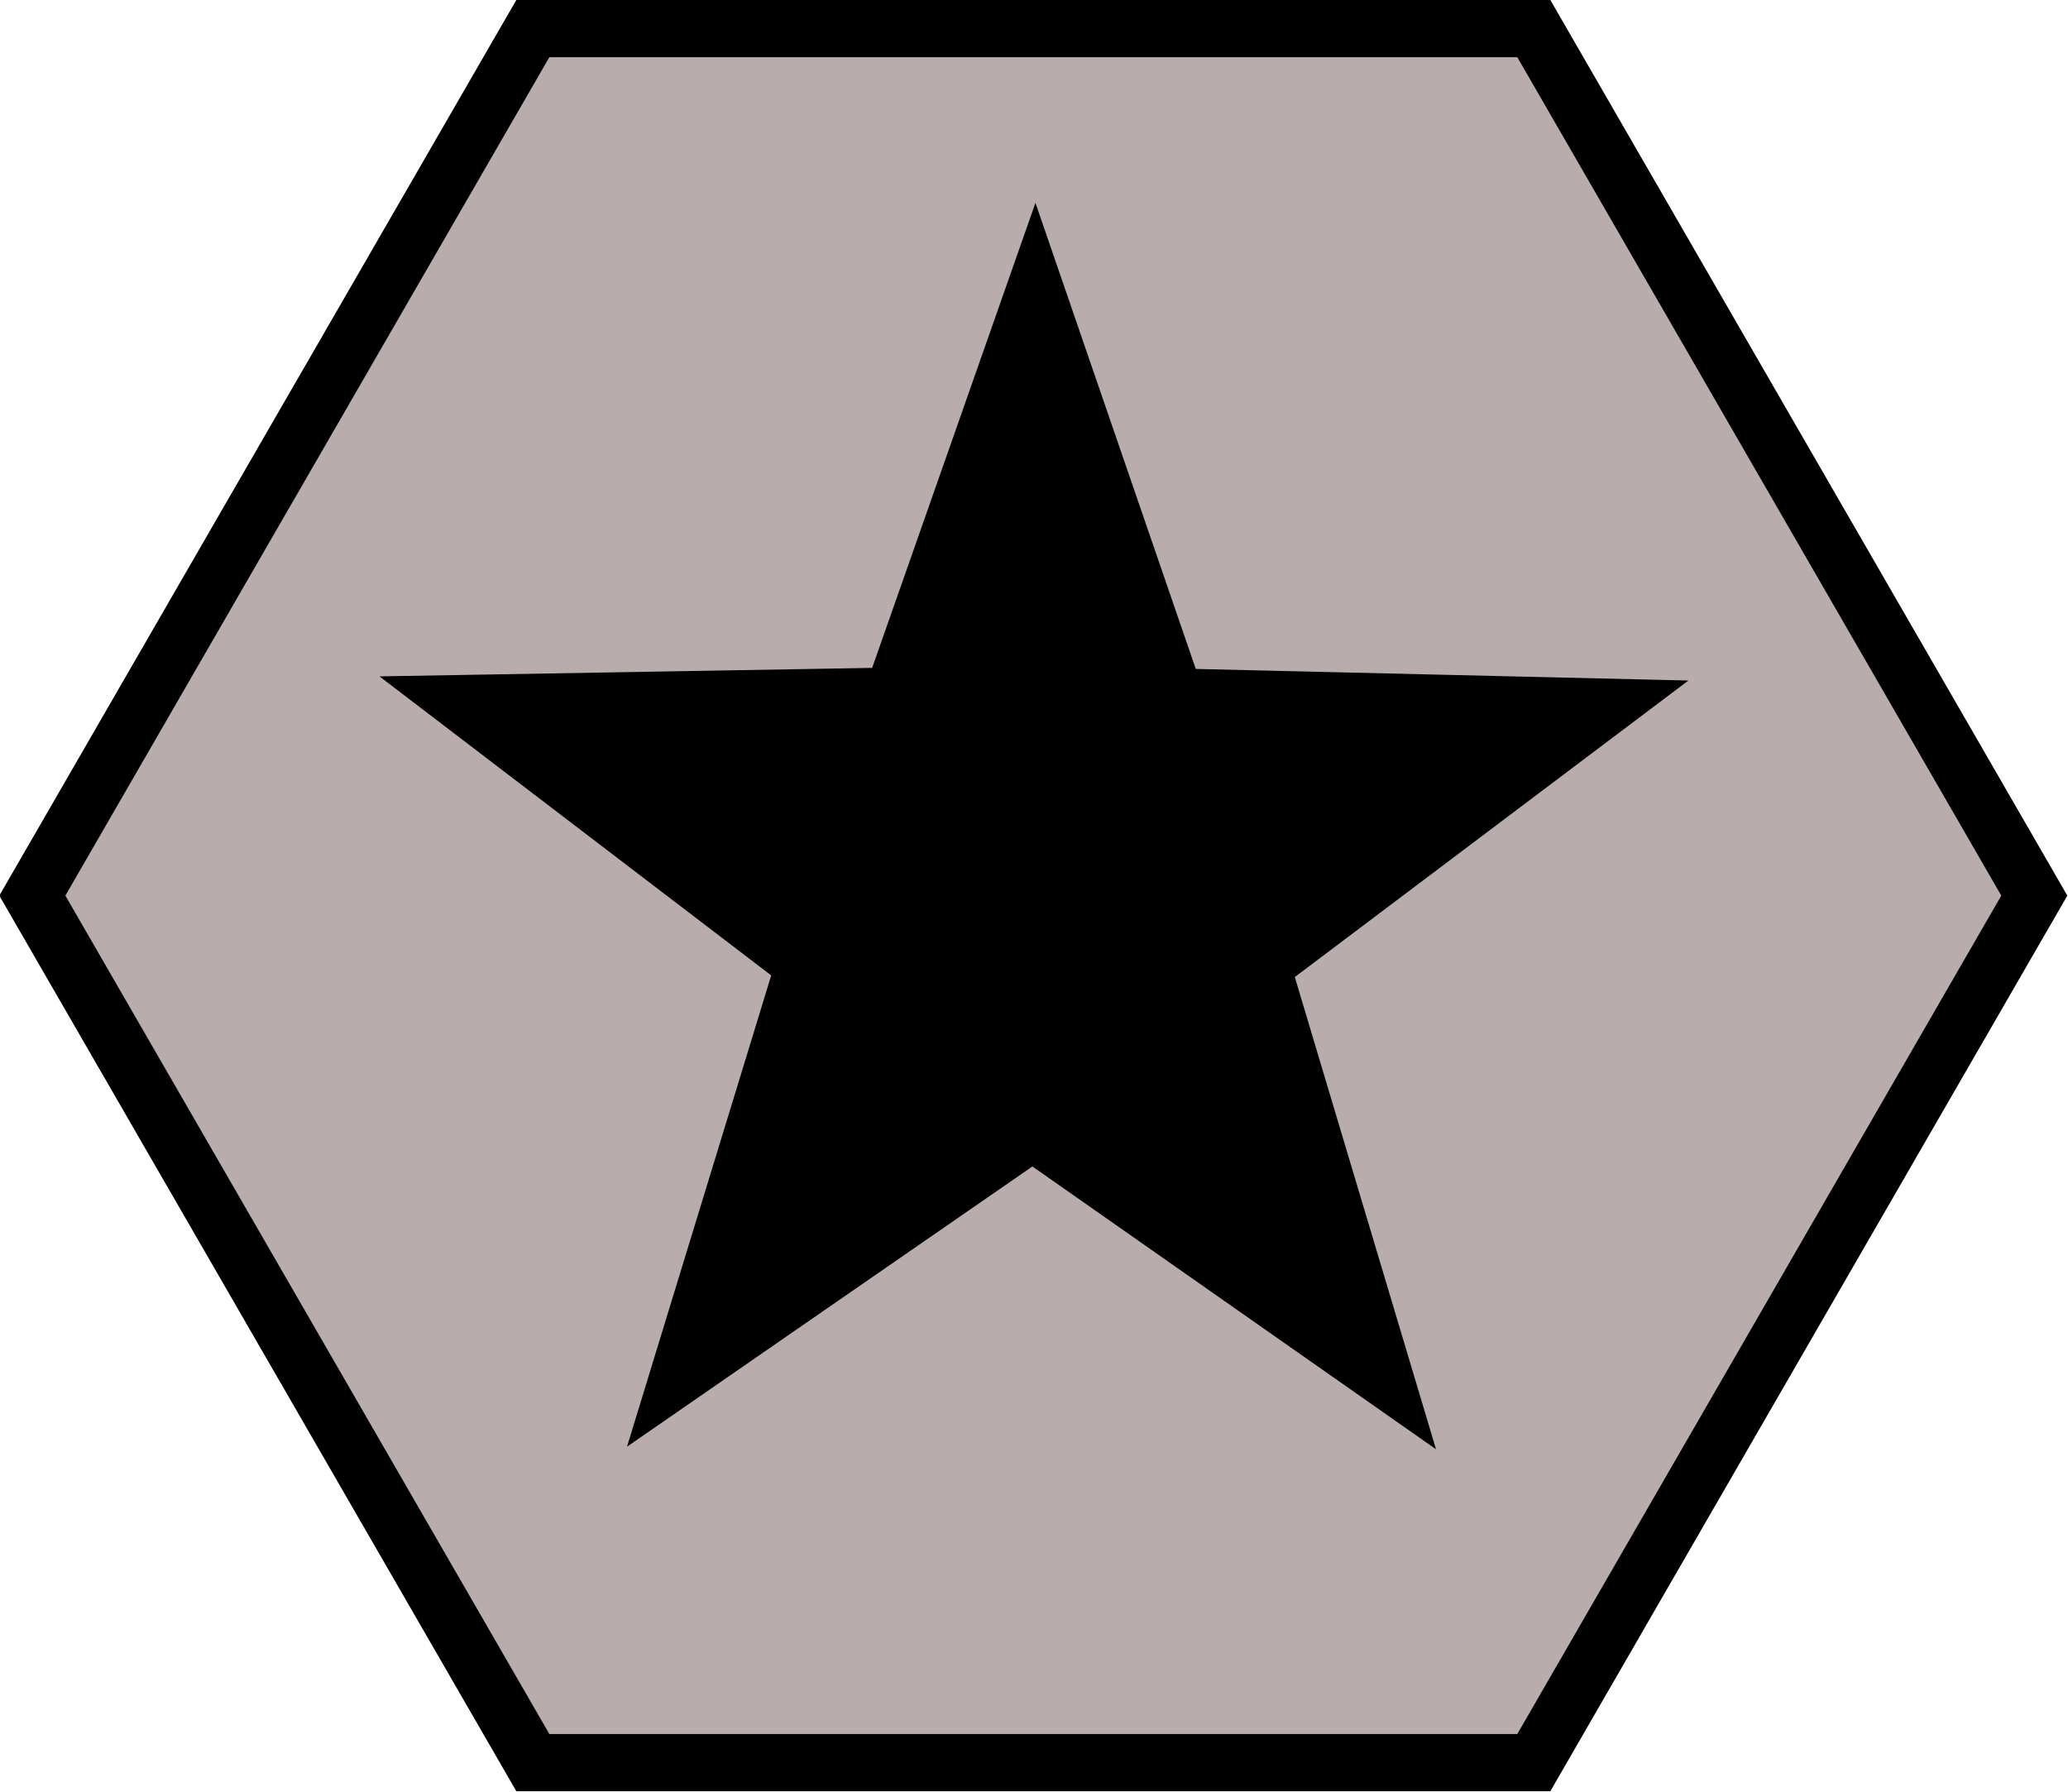
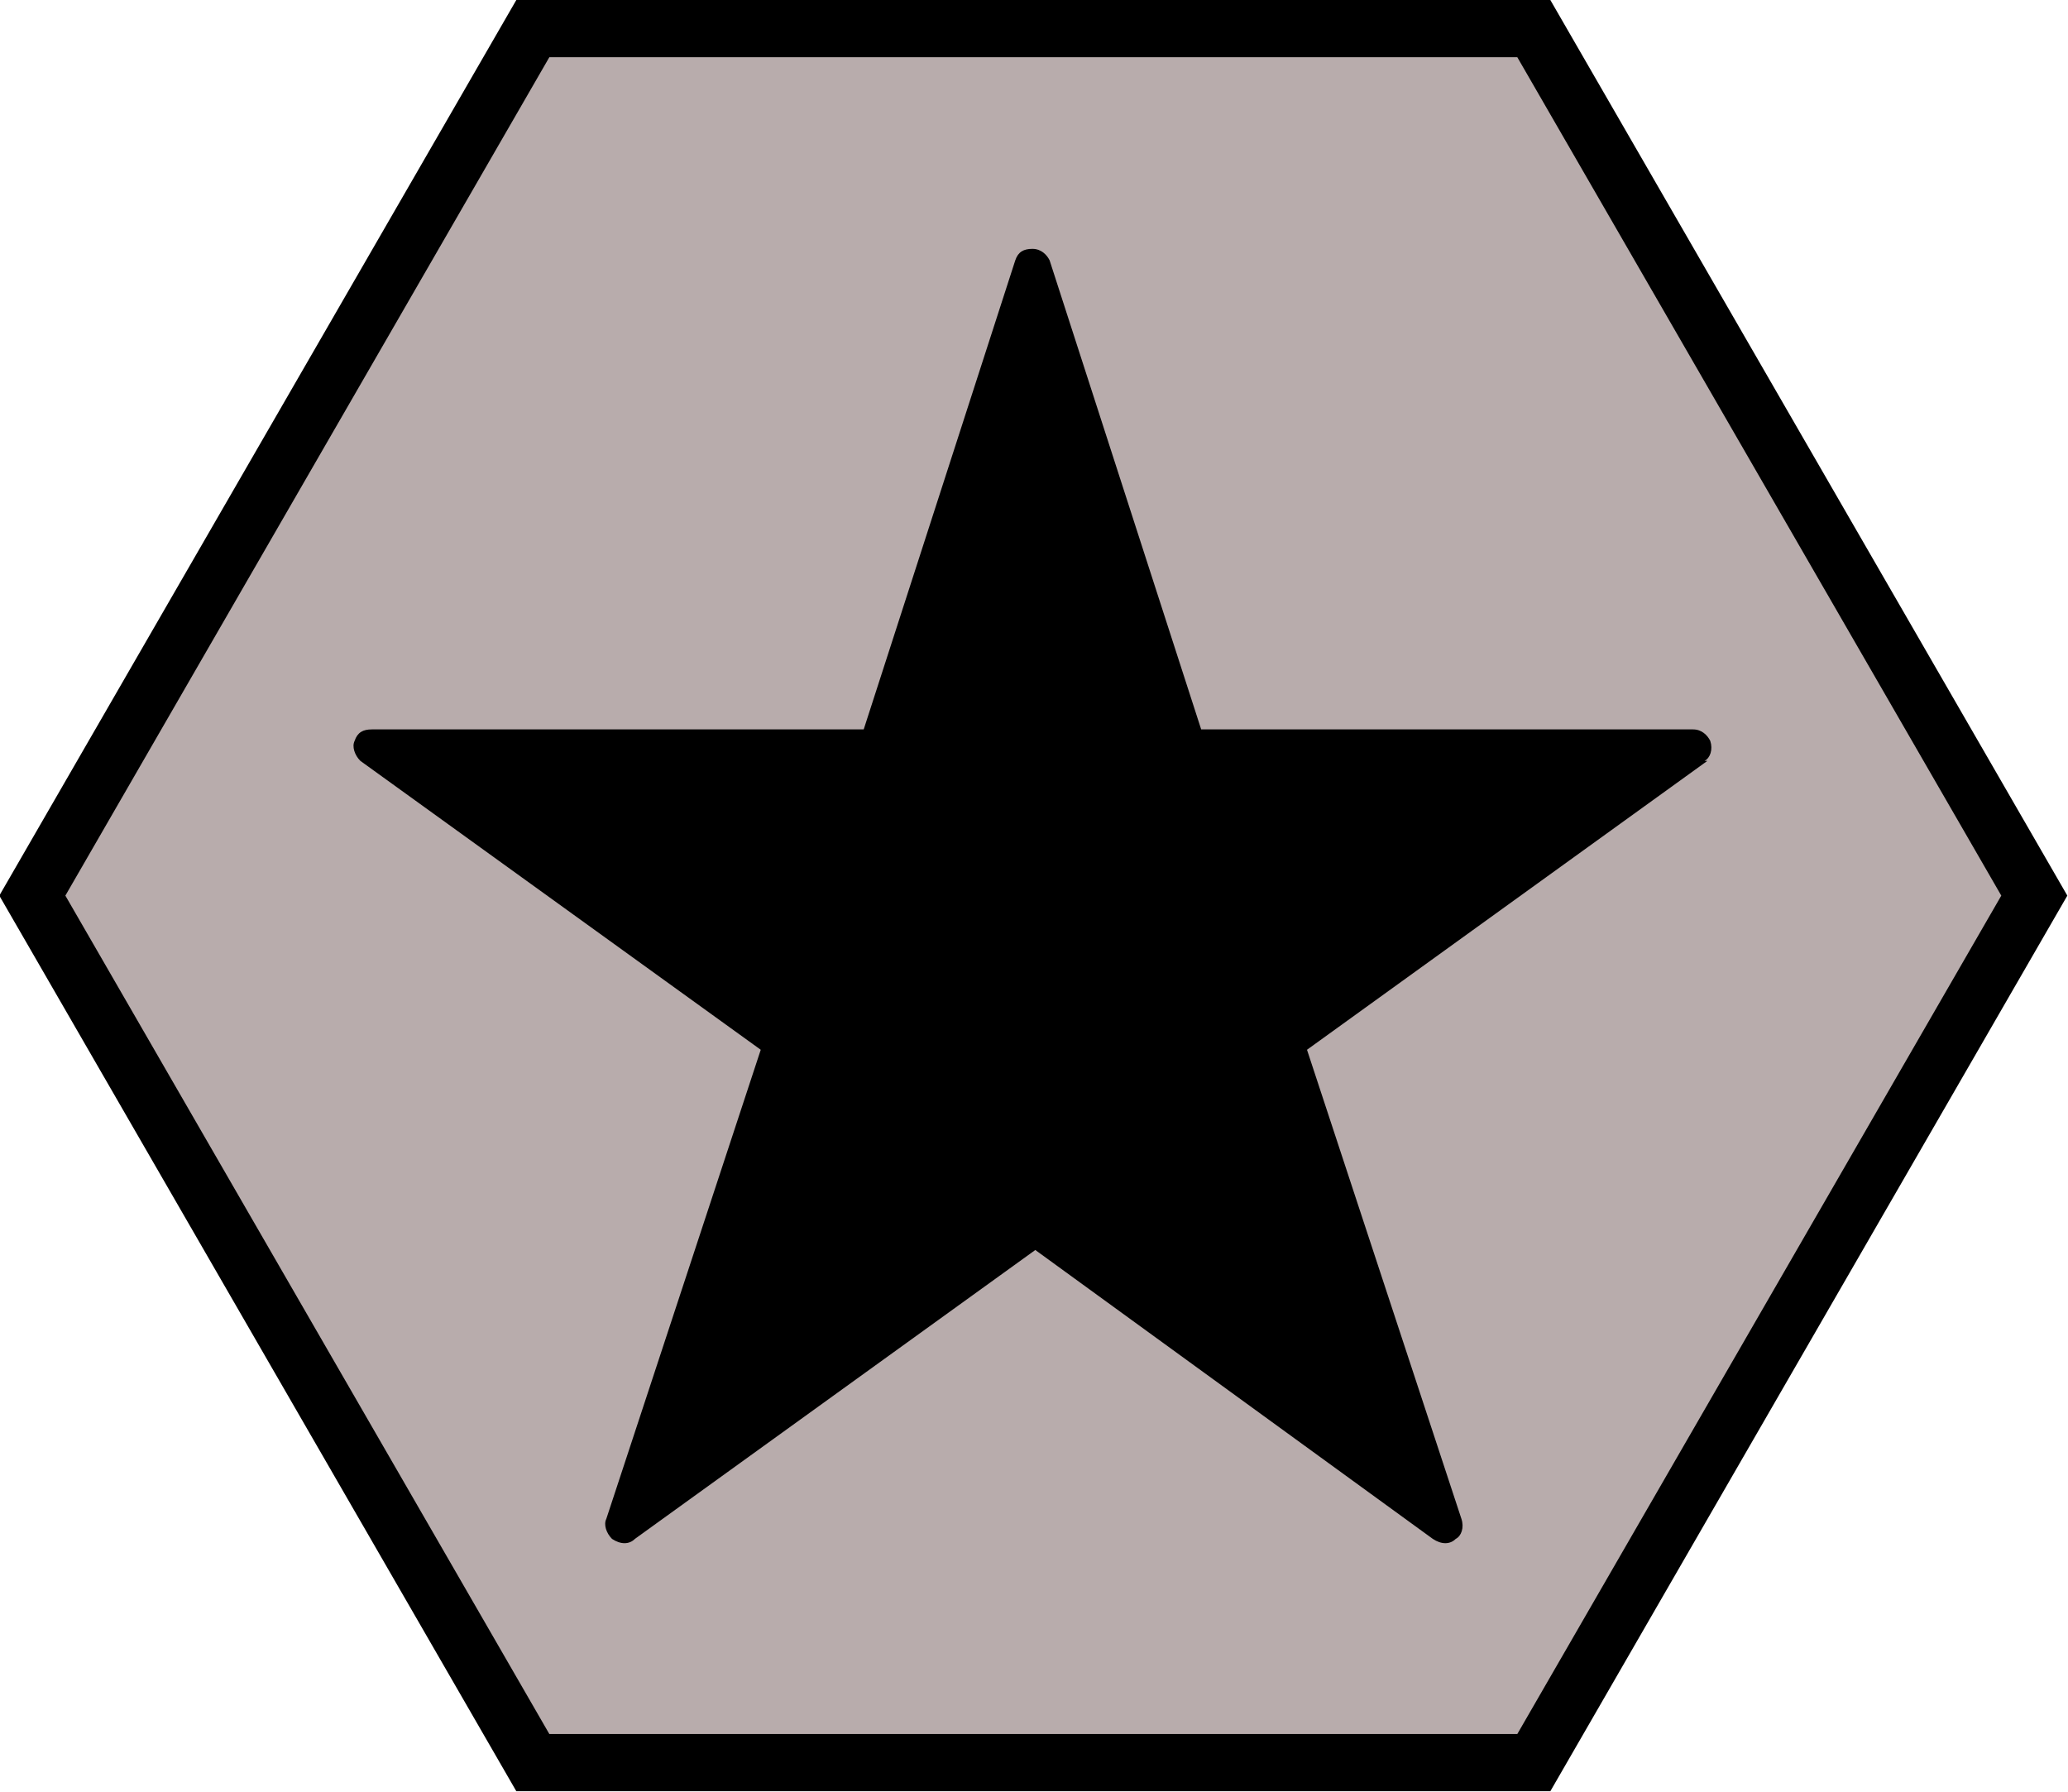
<svg xmlns="http://www.w3.org/2000/svg" height="62.622px" width="72.309px" viewbox="0 0 72.309 62.622">
  <polygon style="fill:#b8acac;stroke:#000000;stroke-width:2px" points="71.131,31.311 53.631,61.622 18.631,61.622 1.131,31.311 18.631,1.000 53.631,1.000" />
-   <path style="fill:#000000;stroke:#000000;stroke-width:0.25px" d="M 58.674,23.908 45.129,34.110 49.988,50.357 36.099,40.627 22.149,50.269 27.111,34.053 13.630,23.765 30.585,23.473 36.204,7.473 41.721,23.509 Z" />
+   <path style="fill:#000000;stroke:none" d="m 59.7,26.6 -14.0,10.1 5.4,16.4 c 0.1,0.3 0,0.6 -0.2,0.7 -0.2,0.2 -0.5,0.2 -0.8,0 l -13.9,-10.1 -14.0,10.1 c -0.2,0.2 -0.5,0.2 -0.8,0 -0.2,-0.2 -0.3,-0.5 -0.2,-0.7 l 5.4,-16.4 -14.0,-10.1 c -0.2,-0.2 -0.3,-0.5 -0.2,-0.7 0.1,-0.3 0.3,-0.4 0.6,-0.4 h 17.2 l 5.3,-16.4 c 0.1,-0.3 0.3,-0.4 0.6,-0.4 0.3,0 0.5,0.2 0.6,0.4 l 5.3,16.4 h 17.2 c 0.3,0 0.5,0.2 0.6,0.4 0.1,0.3 0,0.6 -0.2,0.7 z" />
</svg>
